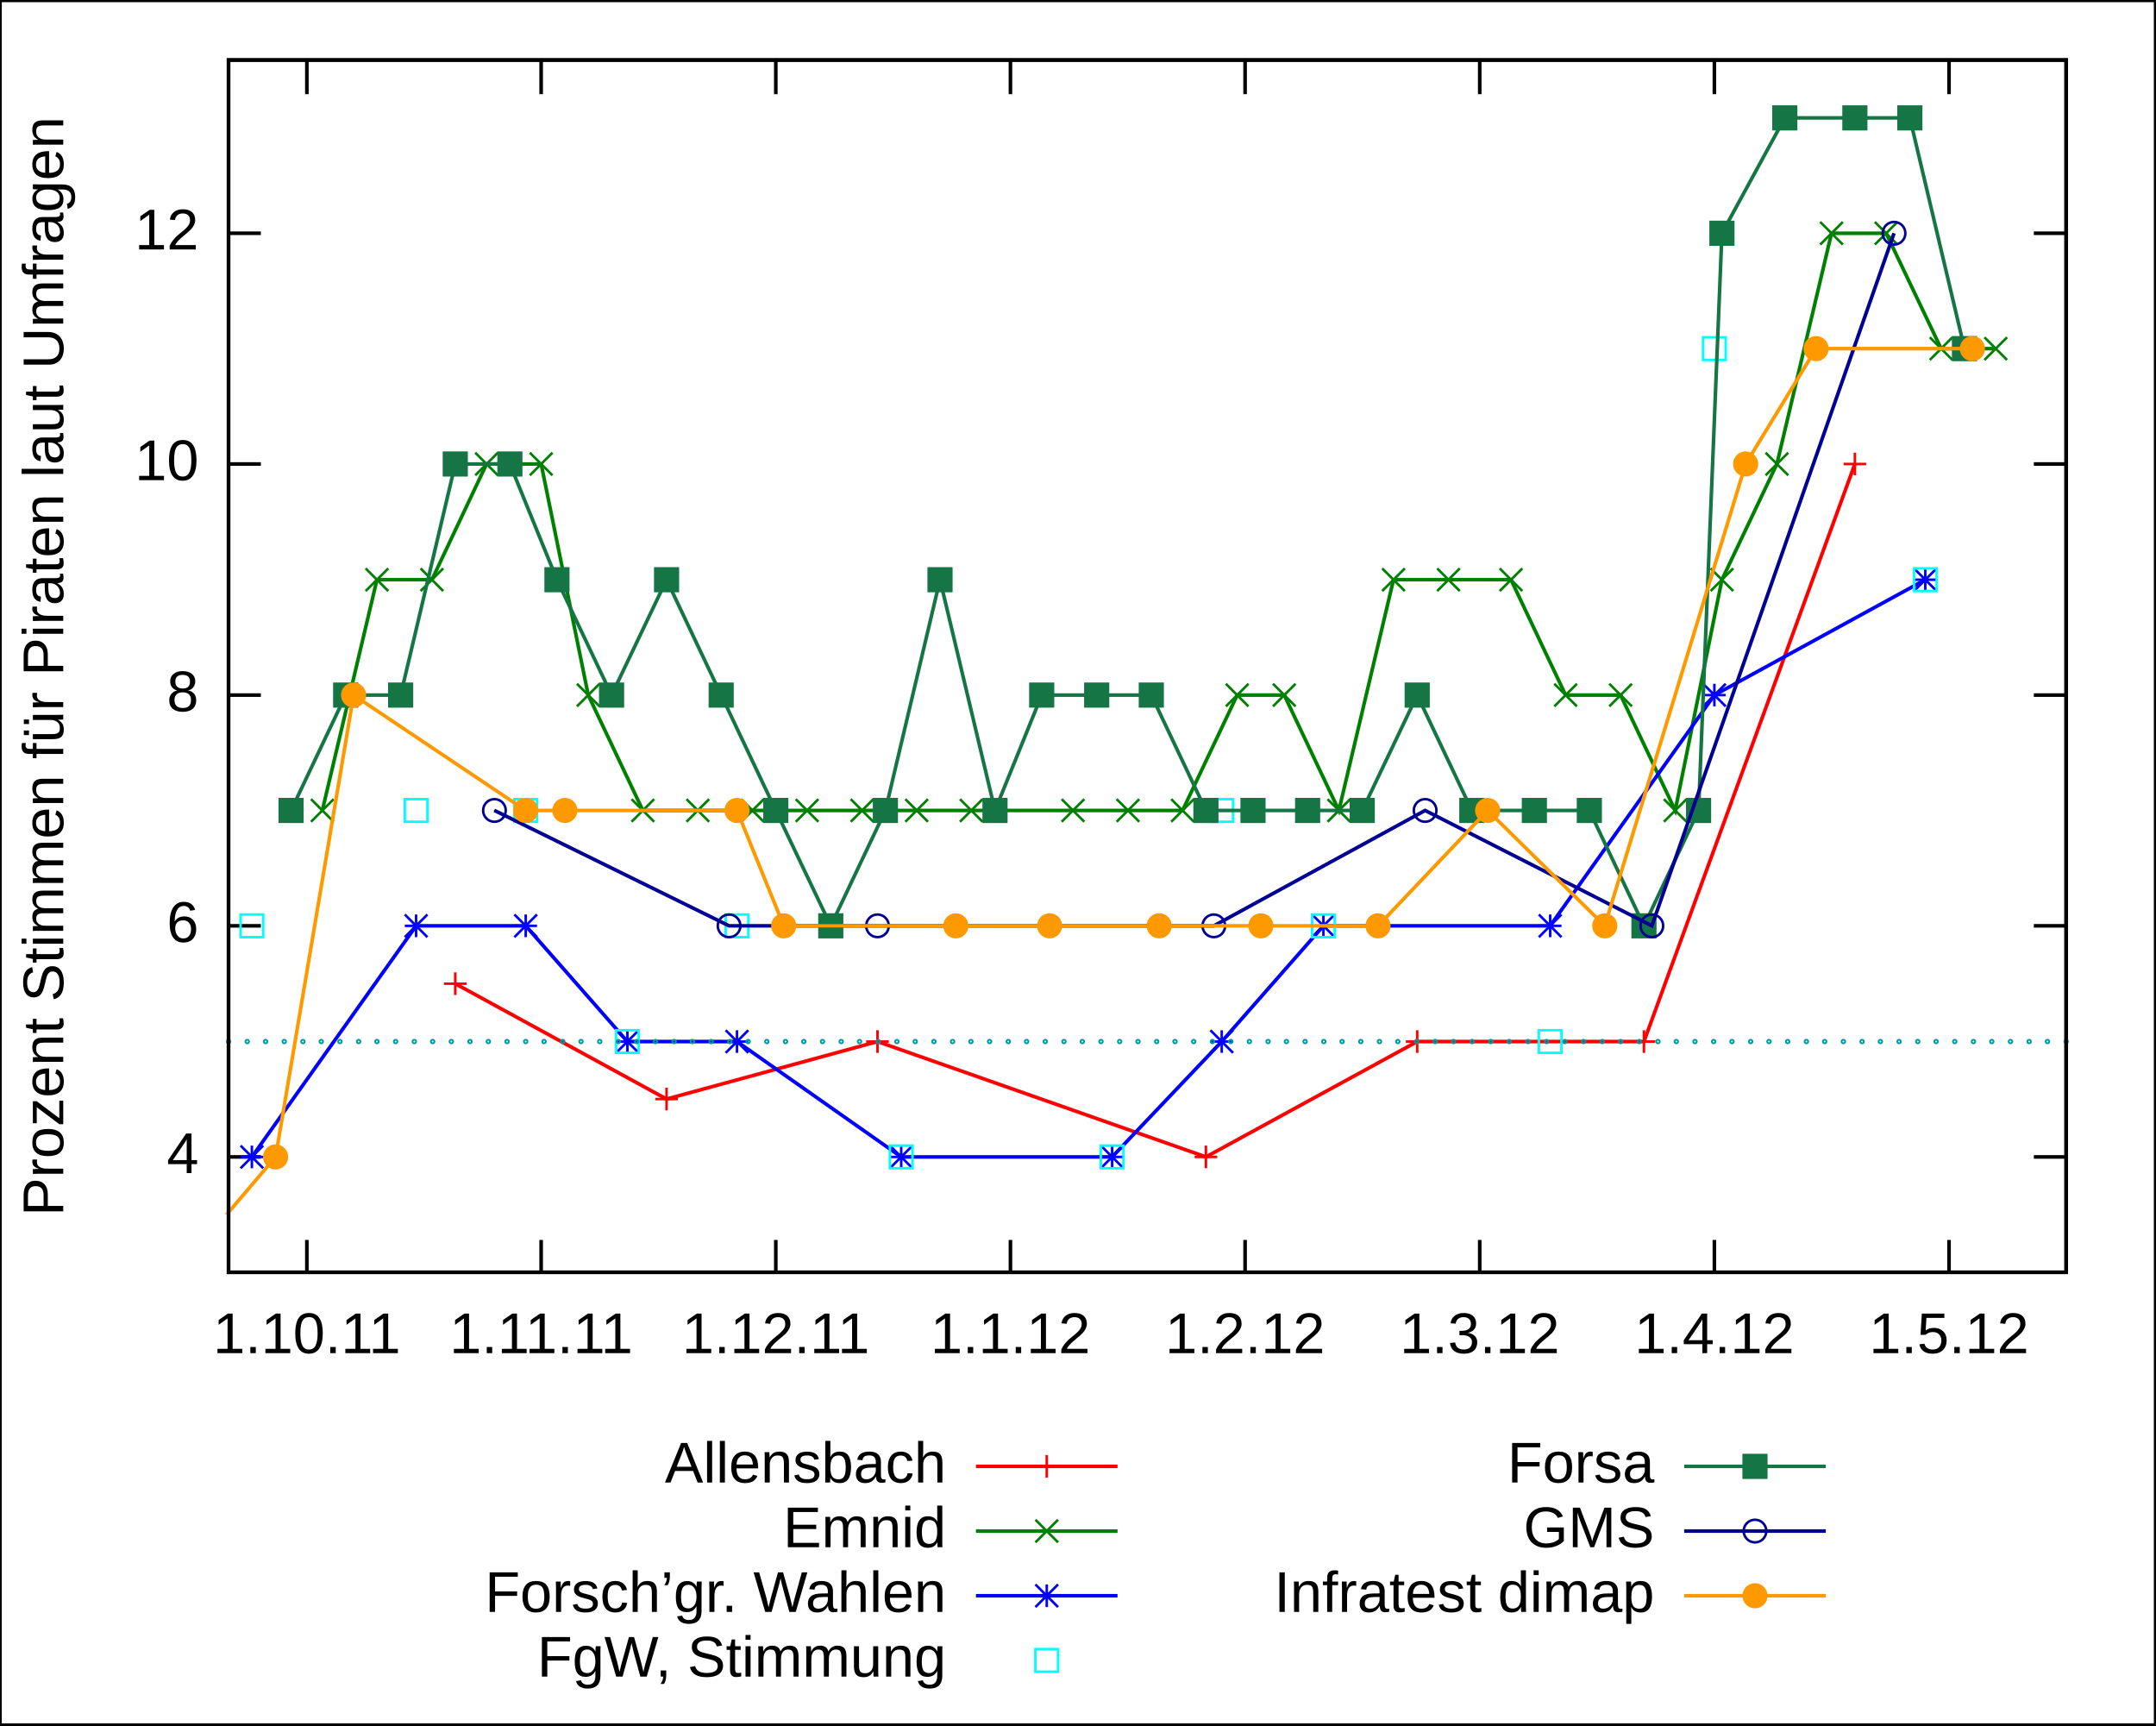
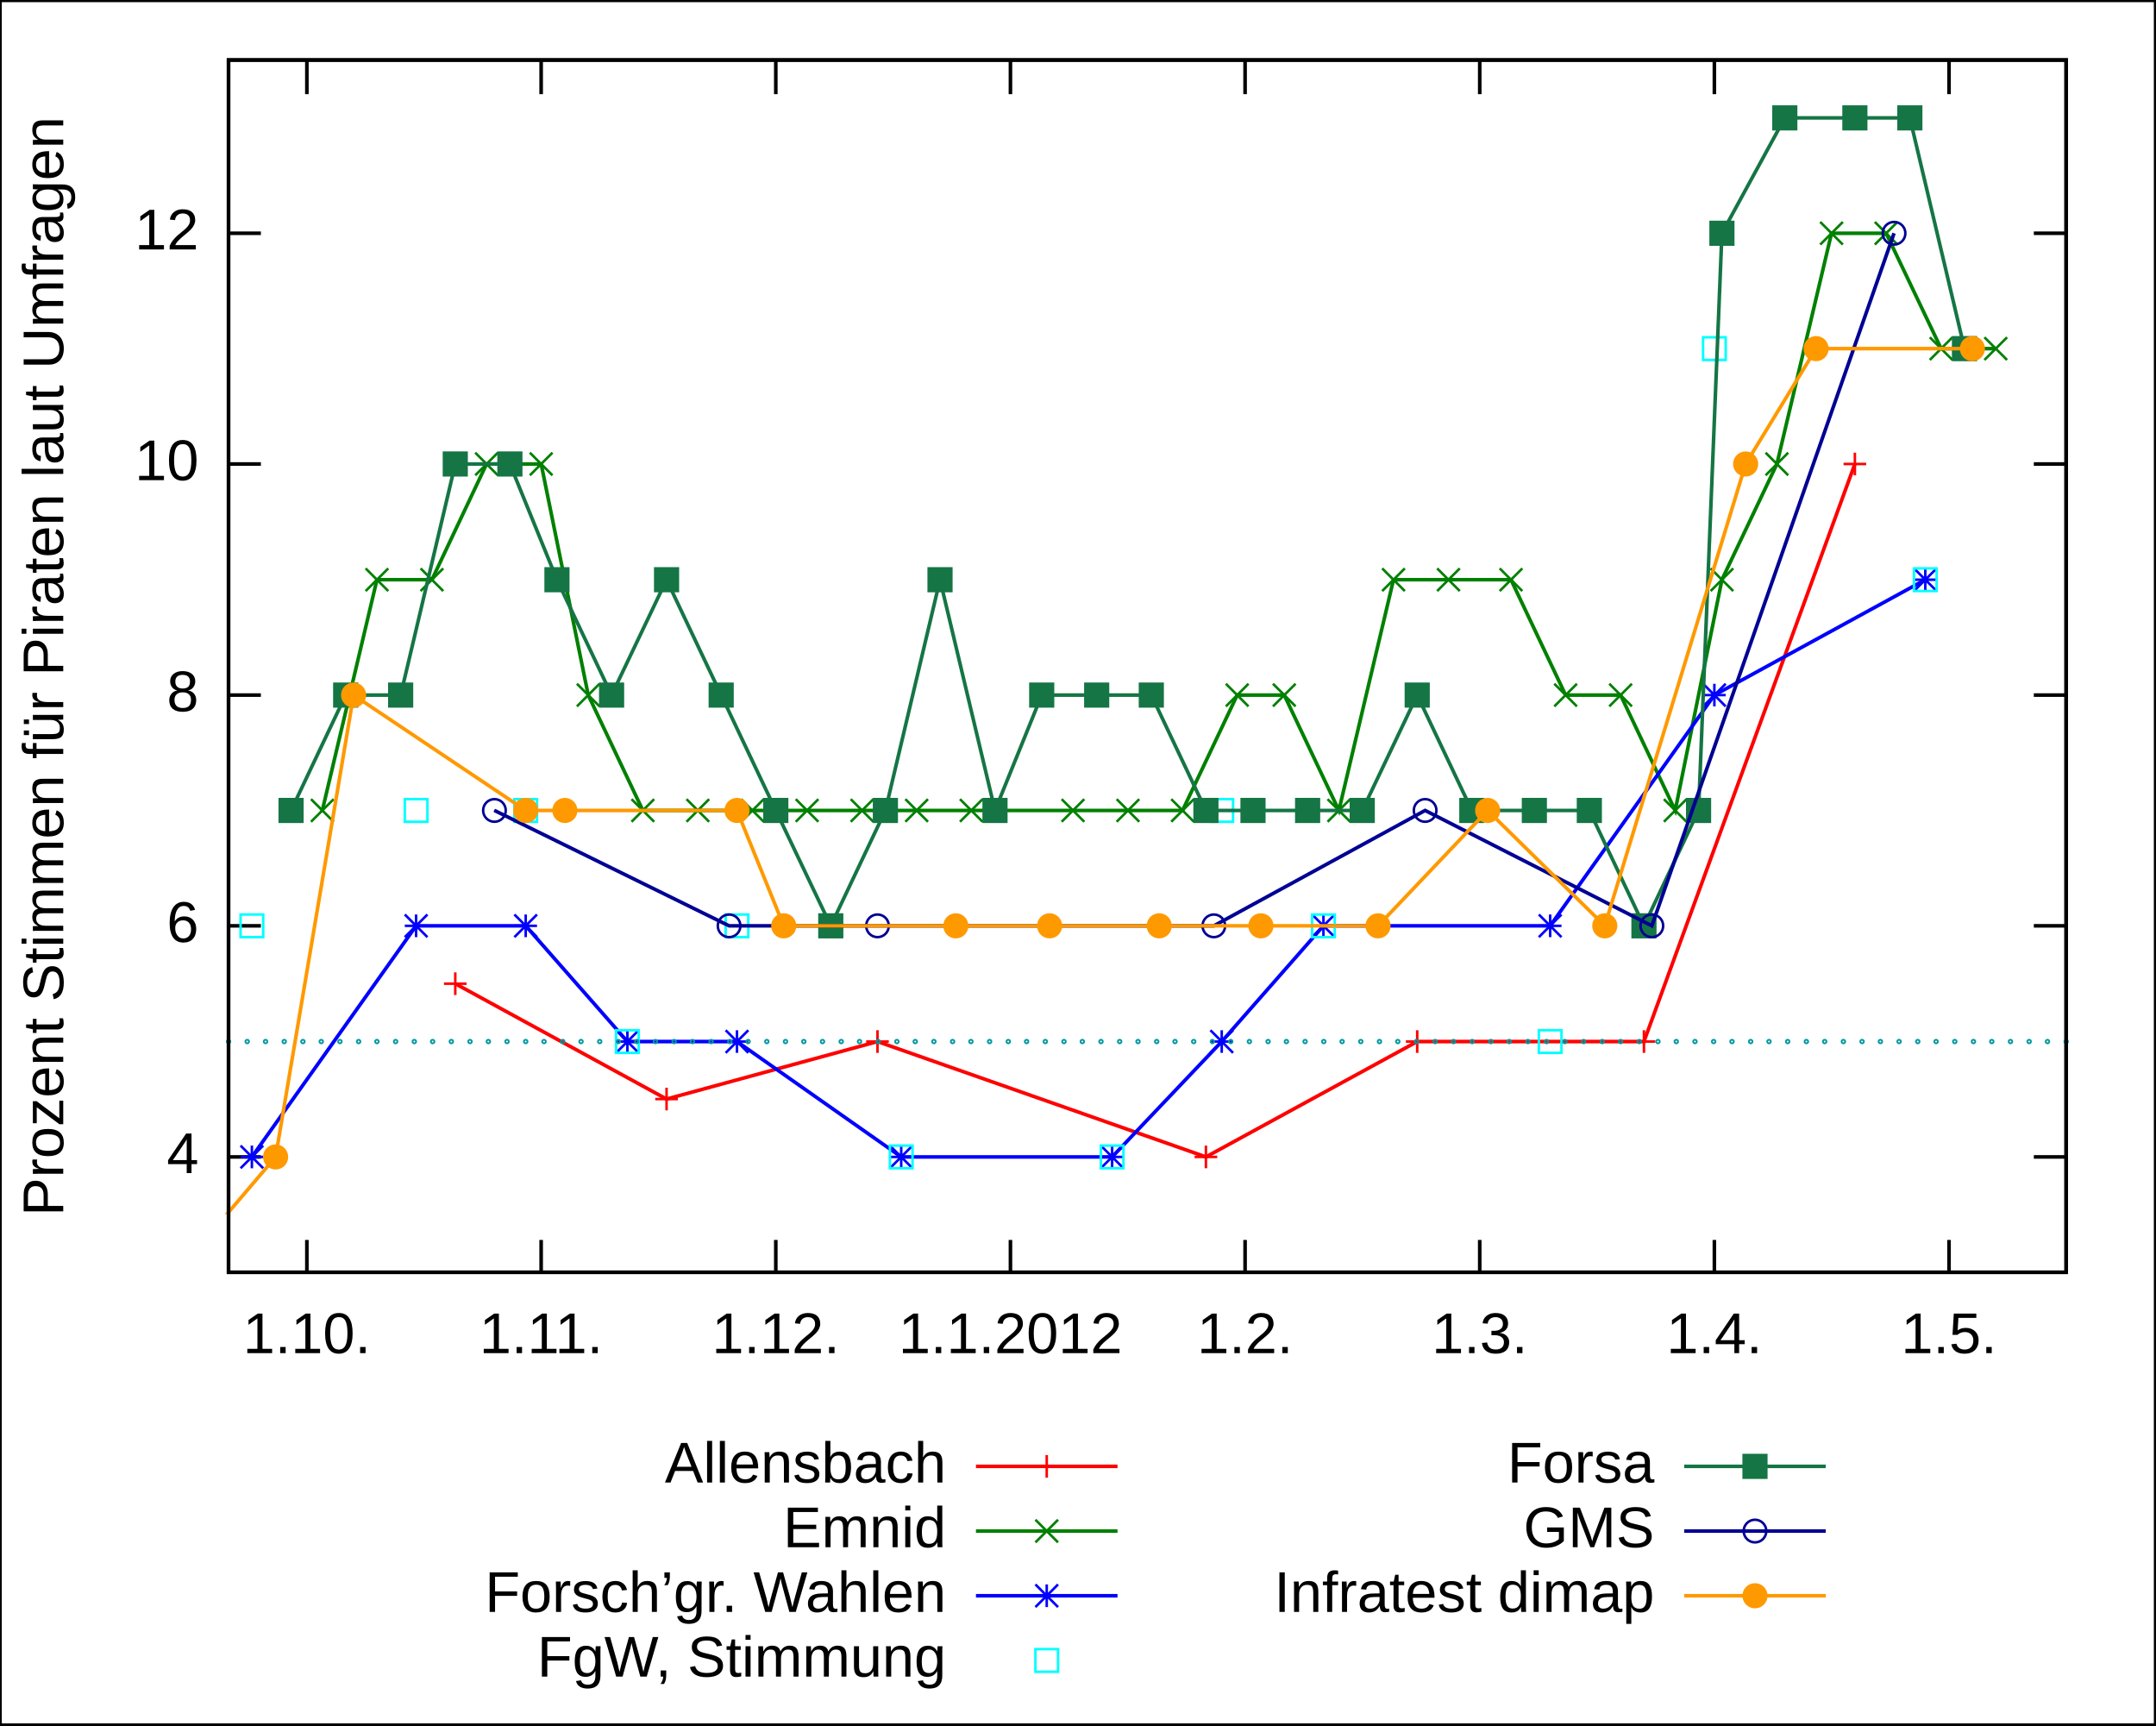
<svg xmlns="http://www.w3.org/2000/svg" xmlns:xlink="http://www.w3.org/1999/xlink" width="600" height="480" viewBox="0 0 600 480">
  <g id="gnuplot_canvas">
    <rect x="0" y="0" width="600" height="480" fill="none" />
    <defs>
      <circle id="gpDot" r="0.5" stroke-width="0.5" />
      <path id="gpPt0" stroke-width="0.222" stroke="currentColor" d="M-1,0 h2 M0,-1 v2" />
      <path id="gpPt1" stroke-width="0.222" stroke="currentColor" d="M-1,-1 L1,1 M1,-1 L-1,1" />
      <path id="gpPt2" stroke-width="0.222" stroke="currentColor" d="M-1,0 L1,0 M0,-1 L0,1 M-1,-1 L1,1 M-1,1 L1,-1" />
      <rect id="gpPt3" stroke-width="0.222" stroke="currentColor" x="-1" y="-1" width="2" height="2" />
      <rect id="gpPt4" stroke-width="0.222" stroke="currentColor" fill="currentColor" x="-1" y="-1" width="2" height="2" />
      <circle id="gpPt5" stroke-width="0.222" stroke="currentColor" cx="0" cy="0" r="1" />
      <use xlink:href="#gpPt5" id="gpPt6" fill="currentColor" stroke="none" />
      <path id="gpPt7" stroke-width="0.222" stroke="currentColor" d="M0,-1.33 L-1.33,0.67 L1.33,0.67 z" />
      <use xlink:href="#gpPt7" id="gpPt8" fill="currentColor" stroke="none" />
      <use xlink:href="#gpPt7" id="gpPt9" stroke="currentColor" transform="rotate(180)" />
      <use xlink:href="#gpPt9" id="gpPt10" fill="currentColor" stroke="none" />
      <use xlink:href="#gpPt3" id="gpPt11" stroke="currentColor" transform="rotate(45)" />
      <use xlink:href="#gpPt11" id="gpPt12" fill="currentColor" stroke="none" />
    </defs>
    <g style="fill:none; color:white; stroke:currentColor; stroke-width:1.00; stroke-linecap:butt; stroke-linejoin:miter">
</g>
    <g style="fill:none; color:black; stroke:currentColor; stroke-width:1.00; stroke-linecap:butt; stroke-linejoin:miter">
      <g style="stroke:none; shape-rendering:crispEdges">
        <polygon fill="rgb(255, 255, 255)" points="0.0,480.0 599.9,480.0 599.9,0.1 0.0,0.1 " />
      </g>
      <path stroke="black" d="M0.0,480.0 L0.0,0.1 L599.9,0.1 L599.9,480.0 L0.0,480.0 M63.6,321.9 L72.6,321.9 M575.0,321.9    L566.0,321.9  h0.01" />
      <g transform="translate(55.3,326.4)" style="stroke:none; fill:black; font-family:Arial; font-size:12.00pt; text-anchor:end">
        <text> 4</text>
      </g>
      <path d="M63.6,257.6 L72.6,257.6 M575.0,257.6 L566.0,257.6  h0.01" />
      <g transform="translate(55.3,262.1)" style="stroke:none; fill:black; font-family:Arial; font-size:12.00pt; text-anchor:end">
        <text> 6</text>
      </g>
      <path d="M63.6,193.4 L72.6,193.4 M575.0,193.4 L566.0,193.4  h0.01" />
      <g transform="translate(55.3,197.9)" style="stroke:none; fill:black; font-family:Arial; font-size:12.00pt; text-anchor:end">
        <text> 8</text>
      </g>
      <path d="M63.6,129.1 L72.6,129.1 M575.0,129.1 L566.0,129.1  h0.01" />
      <g transform="translate(55.3,133.6)" style="stroke:none; fill:black; font-family:Arial; font-size:12.00pt; text-anchor:end">
        <text> 10</text>
      </g>
      <path d="M63.6,64.9 L72.6,64.9 M575.0,64.9 L566.0,64.9  h0.01" />
      <g transform="translate(55.3,69.4)" style="stroke:none; fill:black; font-family:Arial; font-size:12.00pt; text-anchor:end">
        <text> 12</text>
      </g>
      <path d="M85.4,354.0 L85.4,345.0 M85.4,16.7 L85.4,25.7  h0.01" />
      <g transform="translate(85.4,376.5)" style="stroke:none; fill:black; font-family:Arial; font-size:12.00pt; text-anchor:middle">
-         <text>1.10.11</text>
+         <text>1.10.</text>
      </g>
      <path d="M150.6,354.0 L150.6,345.0 M150.6,16.7 L150.6,25.7  h0.01" />
      <g transform="translate(150.6,376.5)" style="stroke:none; fill:black; font-family:Arial; font-size:12.00pt; text-anchor:middle">
-         <text>1.11.11</text>
+         <text>1.11.</text>
      </g>
      <path d="M215.9,354.0 L215.9,345.0 M215.9,16.7 L215.9,25.7  h0.01" />
      <g transform="translate(215.9,376.5)" style="stroke:none; fill:black; font-family:Arial; font-size:12.00pt; text-anchor:middle">
-         <text>1.12.11</text>
+         <text>1.12.</text>
      </g>
      <path d="M281.2,354.0 L281.2,345.0 M281.2,16.7 L281.2,25.7  h0.01" />
      <g transform="translate(281.2,376.5)" style="stroke:none; fill:black; font-family:Arial; font-size:12.00pt; text-anchor:middle">
-         <text>1.1.12</text>
+         <text>1.1.2012</text>
      </g>
      <path d="M346.5,354.0 L346.5,345.0 M346.5,16.7 L346.5,25.7  h0.01" />
      <g transform="translate(346.5,376.5)" style="stroke:none; fill:black; font-family:Arial; font-size:12.00pt; text-anchor:middle">
-         <text>1.2.12</text>
+         <text>1.2.</text>
      </g>
      <path d="M411.8,354.0 L411.8,345.0 M411.8,16.7 L411.8,25.7  h0.01" />
      <g transform="translate(411.8,376.5)" style="stroke:none; fill:black; font-family:Arial; font-size:12.00pt; text-anchor:middle">
-         <text>1.3.12</text>
+         <text>1.3.</text>
      </g>
      <path d="M477.1,354.0 L477.1,345.0 M477.1,16.7 L477.1,25.7  h0.01" />
      <g transform="translate(477.1,376.5)" style="stroke:none; fill:black; font-family:Arial; font-size:12.00pt; text-anchor:middle">
-         <text>1.4.12</text>
+         <text>1.4.</text>
      </g>
      <path d="M542.4,354.0 L542.4,345.0 M542.4,16.7 L542.4,25.7  h0.01" />
      <g transform="translate(542.4,376.5)" style="stroke:none; fill:black; font-family:Arial; font-size:12.00pt; text-anchor:middle">
-         <text>1.5.12</text>
+         <text>1.5.</text>
      </g>
      <path d="M63.6,16.7 L63.6,354.0 L575.0,354.0 L575.0,16.7 L63.6,16.7 Z  h0.01" />
      <g transform="translate(17.6,185.4) rotate(270)" style="stroke:none; fill:black; font-family:Arial; font-size:12.00pt; text-anchor:middle">
        <text>Prozent Stimmen für Piraten laut Umfragen</text>
      </g>
    </g>
    <g id="gnuplot_plot_1">
      <g style="fill:none; color:red; stroke:currentColor; stroke-width:1.00; stroke-linecap:butt; stroke-linejoin:miter">
        <g transform="translate(263.3,412.5)" style="stroke:none; fill:black; font-family:Arial; font-size:12.00pt; text-anchor:end">
          <text>Allensbach</text>
        </g>
        <path d="M271.6,408.0 L311.0,408.0 M516.2,129.1 L457.5,289.8 L394.4,289.8 L335.6,321.9 L244.2,289.8 L185.5,305.8    L126.7,273.7  h0.01" />
        <use xlink:href="#gpPt0" transform="translate(516.2,129.1) scale(3.15)" />
        <use xlink:href="#gpPt0" transform="translate(457.5,289.8) scale(3.15)" />
        <use xlink:href="#gpPt0" transform="translate(394.4,289.8) scale(3.15)" />
        <use xlink:href="#gpPt0" transform="translate(335.6,321.9) scale(3.15)" />
        <use xlink:href="#gpPt0" transform="translate(244.2,289.8) scale(3.15)" />
        <use xlink:href="#gpPt0" transform="translate(185.5,305.8) scale(3.15)" />
        <use xlink:href="#gpPt0" transform="translate(126.7,273.7) scale(3.15)" />
        <use xlink:href="#gpPt0" transform="translate(291.3,408.0) scale(3.15)" />
      </g>
    </g>
    <g id="gnuplot_plot_2">
      <g style="fill:none; color:green; stroke:currentColor; stroke-width:1.00; stroke-linecap:butt; stroke-linejoin:miter">
        <g transform="translate(263.3,430.5)" style="stroke:none; fill:black; font-family:Arial; font-size:12.00pt; text-anchor:end">
          <text>Emnid</text>
        </g>
        <path d="M271.6,426.0 L311.0,426.0 M555.4,97.0 L540.2,97.0 L524.9,64.9 L509.7,64.9 L494.5,129.1 L479.2,161.3    L466.2,225.5 L451.0,193.4 L435.7,193.4 L420.5,161.3 L403.1,161.3 L387.8,161.3 L372.6,225.5 L357.4,193.4    L344.3,193.4 L329.1,225.5 L313.9,225.5 L298.6,225.5 L270.3,225.5 L255.1,225.5 L239.9,225.5 L224.6,225.5    L209.4,225.5 L194.2,225.5 L178.9,225.5 L163.7,193.4 L150.6,129.1 L135.4,129.1 L120.2,161.3 L104.9,161.3    L89.7,225.5  h0.01" />
        <use xlink:href="#gpPt1" transform="translate(555.4,97.0) scale(3.15)" />
        <use xlink:href="#gpPt1" transform="translate(540.2,97.0) scale(3.15)" />
        <use xlink:href="#gpPt1" transform="translate(524.9,64.9) scale(3.15)" />
        <use xlink:href="#gpPt1" transform="translate(509.7,64.9) scale(3.15)" />
        <use xlink:href="#gpPt1" transform="translate(494.5,129.1) scale(3.15)" />
        <use xlink:href="#gpPt1" transform="translate(479.2,161.3) scale(3.15)" />
        <use xlink:href="#gpPt1" transform="translate(466.2,225.5) scale(3.15)" />
        <use xlink:href="#gpPt1" transform="translate(451.0,193.4) scale(3.15)" />
        <use xlink:href="#gpPt1" transform="translate(435.7,193.4) scale(3.15)" />
        <use xlink:href="#gpPt1" transform="translate(420.5,161.3) scale(3.15)" />
        <use xlink:href="#gpPt1" transform="translate(403.1,161.3) scale(3.15)" />
        <use xlink:href="#gpPt1" transform="translate(387.8,161.3) scale(3.15)" />
        <use xlink:href="#gpPt1" transform="translate(372.6,225.5) scale(3.15)" />
        <use xlink:href="#gpPt1" transform="translate(357.4,193.4) scale(3.15)" />
        <use xlink:href="#gpPt1" transform="translate(344.3,193.4) scale(3.15)" />
        <use xlink:href="#gpPt1" transform="translate(329.1,225.5) scale(3.15)" />
        <use xlink:href="#gpPt1" transform="translate(313.9,225.5) scale(3.15)" />
        <use xlink:href="#gpPt1" transform="translate(298.6,225.5) scale(3.15)" />
        <use xlink:href="#gpPt1" transform="translate(270.3,225.5) scale(3.15)" />
        <use xlink:href="#gpPt1" transform="translate(255.1,225.5) scale(3.15)" />
        <use xlink:href="#gpPt1" transform="translate(239.9,225.5) scale(3.15)" />
        <use xlink:href="#gpPt1" transform="translate(224.6,225.5) scale(3.15)" />
        <use xlink:href="#gpPt1" transform="translate(209.4,225.5) scale(3.15)" />
        <use xlink:href="#gpPt1" transform="translate(194.2,225.5) scale(3.15)" />
        <use xlink:href="#gpPt1" transform="translate(178.9,225.5) scale(3.15)" />
        <use xlink:href="#gpPt1" transform="translate(163.7,193.4) scale(3.15)" />
        <use xlink:href="#gpPt1" transform="translate(150.6,129.1) scale(3.15)" />
        <use xlink:href="#gpPt1" transform="translate(135.4,129.1) scale(3.15)" />
        <use xlink:href="#gpPt1" transform="translate(120.2,161.3) scale(3.15)" />
        <use xlink:href="#gpPt1" transform="translate(104.9,161.3) scale(3.15)" />
        <use xlink:href="#gpPt1" transform="translate(89.7,225.5) scale(3.15)" />
        <use xlink:href="#gpPt1" transform="translate(291.3,426.0) scale(3.15)" />
      </g>
    </g>
    <g id="gnuplot_plot_3">
      <g style="fill:none; color:blue; stroke:currentColor; stroke-width:1.00; stroke-linecap:butt; stroke-linejoin:miter">
        <g transform="translate(263.3,448.5)" style="stroke:none; fill:black; font-family:Arial; font-size:12.00pt; text-anchor:end">
          <text>Forsch’gr. Wahlen</text>
        </g>
        <path d="M271.6,444.0 L311.0,444.0 M535.8,161.3 L477.1,193.4 L431.4,257.6 L368.3,257.6 L340.0,289.8 L309.5,321.9    L250.8,321.9 L205.1,289.8 L174.6,289.8 L146.3,257.6 L115.8,257.6 L70.1,321.9  h0.01" />
        <use xlink:href="#gpPt2" transform="translate(535.8,161.3) scale(3.15)" />
        <use xlink:href="#gpPt2" transform="translate(477.1,193.4) scale(3.15)" />
        <use xlink:href="#gpPt2" transform="translate(431.4,257.6) scale(3.15)" />
        <use xlink:href="#gpPt2" transform="translate(368.3,257.6) scale(3.15)" />
        <use xlink:href="#gpPt2" transform="translate(340.0,289.8) scale(3.15)" />
        <use xlink:href="#gpPt2" transform="translate(309.5,321.9) scale(3.15)" />
        <use xlink:href="#gpPt2" transform="translate(250.8,321.9) scale(3.15)" />
        <use xlink:href="#gpPt2" transform="translate(205.1,289.8) scale(3.15)" />
        <use xlink:href="#gpPt2" transform="translate(174.6,289.8) scale(3.15)" />
        <use xlink:href="#gpPt2" transform="translate(146.3,257.6) scale(3.15)" />
        <use xlink:href="#gpPt2" transform="translate(115.8,257.6) scale(3.15)" />
        <use xlink:href="#gpPt2" transform="translate(70.1,321.9) scale(3.15)" />
        <use xlink:href="#gpPt2" transform="translate(291.3,444.0) scale(3.15)" />
      </g>
    </g>
    <g id="gnuplot_plot_4">
      <g style="fill:none; color:cyan; stroke:currentColor; stroke-width:1.00; stroke-linecap:butt; stroke-linejoin:miter">
        <g transform="translate(263.3,466.5)" style="stroke:none; fill:black; font-family:Arial; font-size:12.00pt; text-anchor:end">
          <text>FgW, Stimmung</text>
        </g>
        <use xlink:href="#gpPt3" transform="translate(535.8,161.3) scale(3.15)" />
        <use xlink:href="#gpPt3" transform="translate(477.1,97.0) scale(3.15)" />
        <use xlink:href="#gpPt3" transform="translate(431.4,289.8) scale(3.15)" />
        <use xlink:href="#gpPt3" transform="translate(368.3,257.6) scale(3.15)" />
        <use xlink:href="#gpPt3" transform="translate(340.0,225.5) scale(3.15)" />
        <use xlink:href="#gpPt3" transform="translate(309.5,321.9) scale(3.15)" />
        <use xlink:href="#gpPt3" transform="translate(250.8,321.9) scale(3.15)" />
        <use xlink:href="#gpPt3" transform="translate(205.1,257.6) scale(3.15)" />
        <use xlink:href="#gpPt3" transform="translate(174.6,289.8) scale(3.15)" />
        <use xlink:href="#gpPt3" transform="translate(146.3,225.5) scale(3.15)" />
        <use xlink:href="#gpPt3" transform="translate(115.8,225.5) scale(3.15)" />
        <use xlink:href="#gpPt3" transform="translate(70.1,257.6) scale(3.15)" />
        <use xlink:href="#gpPt3" transform="translate(291.3,462.0) scale(3.15)" />
      </g>
    </g>
    <g id="gnuplot_plot_5">
      <g style="fill:none; color:#157545; stroke:currentColor; stroke-width:1.00; stroke-linecap:butt; stroke-linejoin:miter">
        <g transform="translate(460.4,412.5)" style="stroke:none; fill:black; font-family:Arial; font-size:12.00pt; text-anchor:end">
          <text>Forsa</text>
        </g>
        <path d="M468.7,408.0 L508.1,408.0 M546.7,97.0 L531.5,32.8 L516.2,32.8 L496.7,32.8 L479.2,64.9 L472.7,225.5    L457.5,257.6 L442.3,225.5 L427.0,225.5 L409.6,225.5 L394.4,193.4 L379.1,225.5 L363.9,225.5 L348.7,225.5    L335.6,225.5 L320.4,193.4 L305.2,193.4 L289.9,193.4 L276.9,225.5 L261.6,161.3 L246.4,225.5 L231.2,257.6    L215.9,225.5 L200.7,193.4 L185.5,161.3 L170.2,193.4 L155.0,161.3 L141.9,129.1 L126.7,129.1 L111.5,193.4    L96.2,193.4 L81.0,225.5  h0.01" />
        <use xlink:href="#gpPt4" transform="translate(546.7,97.0) scale(3.15)" />
        <use xlink:href="#gpPt4" transform="translate(531.5,32.8) scale(3.15)" />
        <use xlink:href="#gpPt4" transform="translate(516.2,32.8) scale(3.15)" />
        <use xlink:href="#gpPt4" transform="translate(496.7,32.8) scale(3.15)" />
        <use xlink:href="#gpPt4" transform="translate(479.2,64.9) scale(3.15)" />
        <use xlink:href="#gpPt4" transform="translate(472.7,225.5) scale(3.15)" />
        <use xlink:href="#gpPt4" transform="translate(457.5,257.6) scale(3.15)" />
        <use xlink:href="#gpPt4" transform="translate(442.3,225.5) scale(3.15)" />
        <use xlink:href="#gpPt4" transform="translate(427.0,225.5) scale(3.15)" />
        <use xlink:href="#gpPt4" transform="translate(409.6,225.5) scale(3.15)" />
        <use xlink:href="#gpPt4" transform="translate(394.4,193.4) scale(3.15)" />
        <use xlink:href="#gpPt4" transform="translate(379.1,225.5) scale(3.15)" />
        <use xlink:href="#gpPt4" transform="translate(363.9,225.5) scale(3.15)" />
        <use xlink:href="#gpPt4" transform="translate(348.7,225.5) scale(3.15)" />
        <use xlink:href="#gpPt4" transform="translate(335.6,225.5) scale(3.15)" />
        <use xlink:href="#gpPt4" transform="translate(320.4,193.4) scale(3.15)" />
        <use xlink:href="#gpPt4" transform="translate(305.2,193.4) scale(3.15)" />
        <use xlink:href="#gpPt4" transform="translate(289.9,193.4) scale(3.15)" />
        <use xlink:href="#gpPt4" transform="translate(276.9,225.5) scale(3.15)" />
        <use xlink:href="#gpPt4" transform="translate(261.6,161.3) scale(3.15)" />
        <use xlink:href="#gpPt4" transform="translate(246.4,225.5) scale(3.15)" />
        <use xlink:href="#gpPt4" transform="translate(231.2,257.6) scale(3.15)" />
        <use xlink:href="#gpPt4" transform="translate(215.9,225.5) scale(3.15)" />
        <use xlink:href="#gpPt4" transform="translate(200.7,193.4) scale(3.15)" />
        <use xlink:href="#gpPt4" transform="translate(185.5,161.3) scale(3.15)" />
        <use xlink:href="#gpPt4" transform="translate(170.2,193.4) scale(3.15)" />
        <use xlink:href="#gpPt4" transform="translate(155.0,161.3) scale(3.15)" />
        <use xlink:href="#gpPt4" transform="translate(141.9,129.1) scale(3.15)" />
        <use xlink:href="#gpPt4" transform="translate(126.7,129.1) scale(3.15)" />
        <use xlink:href="#gpPt4" transform="translate(111.5,193.4) scale(3.15)" />
        <use xlink:href="#gpPt4" transform="translate(96.2,193.4) scale(3.15)" />
        <use xlink:href="#gpPt4" transform="translate(81.0,225.5) scale(3.15)" />
        <use xlink:href="#gpPt4" transform="translate(488.4,408.0) scale(3.15)" />
      </g>
    </g>
    <g id="gnuplot_plot_6">
      <g style="fill:none; color:#000094; stroke:currentColor; stroke-width:1.00; stroke-linecap:butt; stroke-linejoin:miter">
        <g transform="translate(460.4,430.5)" style="stroke:none; fill:black; font-family:Arial; font-size:12.00pt; text-anchor:end">
          <text>GMS</text>
        </g>
        <path d="M468.7,426.0 L508.1,426.0 M527.1,64.9 L459.7,257.6 L396.6,225.5 L337.8,257.6 L244.2,257.6 L202.9,257.6    L137.6,225.5  h0.01" />
        <use xlink:href="#gpPt5" transform="translate(527.1,64.9) scale(3.15)" />
        <use xlink:href="#gpPt5" transform="translate(459.7,257.6) scale(3.15)" />
        <use xlink:href="#gpPt5" transform="translate(396.6,225.5) scale(3.15)" />
        <use xlink:href="#gpPt5" transform="translate(337.8,257.6) scale(3.15)" />
        <use xlink:href="#gpPt5" transform="translate(244.2,257.6) scale(3.15)" />
        <use xlink:href="#gpPt5" transform="translate(202.9,257.6) scale(3.15)" />
        <use xlink:href="#gpPt5" transform="translate(137.6,225.5) scale(3.15)" />
        <use xlink:href="#gpPt5" transform="translate(488.4,426.0) scale(3.15)" />
      </g>
    </g>
    <g id="gnuplot_plot_7">
      <g style="fill:none; color:#FF9900; stroke:currentColor; stroke-width:1.00; stroke-linecap:butt; stroke-linejoin:miter">
        <g transform="translate(460.4,448.5)" style="stroke:none; fill:black; font-family:Arial; font-size:12.00pt; text-anchor:end">
          <text>Infratest dimap</text>
        </g>
        <path d="M468.7,444.0 L508.1,444.0 M548.9,97.0 L505.4,97.0 L485.8,129.1 L446.6,257.6 L414.0,225.5 L383.5,257.6    L350.9,257.6 L322.6,257.6 L292.1,257.6 L266.0,257.6 L218.1,257.6 L205.1,225.5 L157.2,225.5 L146.3,225.5    L98.4,193.4 L76.7,321.9 L63.6,337.3  h0.01" />
        <use xlink:href="#gpPt6" transform="translate(548.9,97.0) scale(3.15)" />
        <use xlink:href="#gpPt6" transform="translate(505.4,97.0) scale(3.15)" />
        <use xlink:href="#gpPt6" transform="translate(485.8,129.1) scale(3.15)" />
        <use xlink:href="#gpPt6" transform="translate(446.6,257.6) scale(3.15)" />
        <use xlink:href="#gpPt6" transform="translate(414.0,225.5) scale(3.15)" />
        <use xlink:href="#gpPt6" transform="translate(383.5,257.6) scale(3.15)" />
        <use xlink:href="#gpPt6" transform="translate(350.9,257.6) scale(3.15)" />
        <use xlink:href="#gpPt6" transform="translate(322.6,257.6) scale(3.15)" />
        <use xlink:href="#gpPt6" transform="translate(292.1,257.6) scale(3.15)" />
        <use xlink:href="#gpPt6" transform="translate(266.0,257.6) scale(3.15)" />
        <use xlink:href="#gpPt6" transform="translate(218.1,257.6) scale(3.15)" />
        <use xlink:href="#gpPt6" transform="translate(205.1,225.5) scale(3.15)" />
        <use xlink:href="#gpPt6" transform="translate(157.2,225.5) scale(3.15)" />
        <use xlink:href="#gpPt6" transform="translate(146.3,225.5) scale(3.15)" />
        <use xlink:href="#gpPt6" transform="translate(98.4,193.4) scale(3.15)" />
        <use xlink:href="#gpPt6" transform="translate(76.7,321.9) scale(3.15)" />
        <use xlink:href="#gpPt6" transform="translate(488.4,444.0) scale(3.15)" />
      </g>
    </g>
    <g id="gnuplot_plot_8">
      <g style="fill:none; color:#0099A1; stroke:currentColor; stroke-width:1.00; stroke-linecap:butt; stroke-linejoin:miter">
        <use xlink:href="#gpDot" x="63.6" y="289.8" />
        <use xlink:href="#gpDot" x="68.8" y="289.8" />
        <use xlink:href="#gpDot" x="73.9" y="289.8" />
        <use xlink:href="#gpDot" x="79.1" y="289.8" />
        <use xlink:href="#gpDot" x="84.3" y="289.8" />
        <use xlink:href="#gpDot" x="89.4" y="289.8" />
        <use xlink:href="#gpDot" x="94.6" y="289.8" />
        <use xlink:href="#gpDot" x="99.8" y="289.8" />
        <use xlink:href="#gpDot" x="104.9" y="289.8" />
        <use xlink:href="#gpDot" x="110.1" y="289.8" />
        <use xlink:href="#gpDot" x="115.3" y="289.8" />
        <use xlink:href="#gpDot" x="120.4" y="289.8" />
        <use xlink:href="#gpDot" x="125.6" y="289.8" />
        <use xlink:href="#gpDot" x="130.8" y="289.8" />
        <use xlink:href="#gpDot" x="135.9" y="289.8" />
        <use xlink:href="#gpDot" x="141.1" y="289.8" />
        <use xlink:href="#gpDot" x="146.3" y="289.8" />
        <use xlink:href="#gpDot" x="151.4" y="289.8" />
        <use xlink:href="#gpDot" x="156.6" y="289.8" />
        <use xlink:href="#gpDot" x="161.7" y="289.8" />
        <use xlink:href="#gpDot" x="166.9" y="289.8" />
        <use xlink:href="#gpDot" x="172.1" y="289.8" />
        <use xlink:href="#gpDot" x="177.2" y="289.8" />
        <use xlink:href="#gpDot" x="182.4" y="289.8" />
        <use xlink:href="#gpDot" x="187.6" y="289.8" />
        <use xlink:href="#gpDot" x="192.7" y="289.8" />
        <use xlink:href="#gpDot" x="197.9" y="289.8" />
        <use xlink:href="#gpDot" x="203.1" y="289.8" />
        <use xlink:href="#gpDot" x="208.2" y="289.8" />
        <use xlink:href="#gpDot" x="213.4" y="289.8" />
        <use xlink:href="#gpDot" x="218.6" y="289.8" />
        <use xlink:href="#gpDot" x="223.7" y="289.8" />
        <use xlink:href="#gpDot" x="228.9" y="289.8" />
        <use xlink:href="#gpDot" x="234.1" y="289.8" />
        <use xlink:href="#gpDot" x="239.2" y="289.8" />
        <use xlink:href="#gpDot" x="244.4" y="289.8" />
        <use xlink:href="#gpDot" x="249.6" y="289.8" />
        <use xlink:href="#gpDot" x="254.7" y="289.8" />
        <use xlink:href="#gpDot" x="259.9" y="289.8" />
        <use xlink:href="#gpDot" x="265.1" y="289.8" />
        <use xlink:href="#gpDot" x="270.2" y="289.8" />
        <use xlink:href="#gpDot" x="275.4" y="289.8" />
        <use xlink:href="#gpDot" x="280.6" y="289.8" />
        <use xlink:href="#gpDot" x="285.7" y="289.8" />
        <use xlink:href="#gpDot" x="290.9" y="289.8" />
        <use xlink:href="#gpDot" x="296.1" y="289.8" />
        <use xlink:href="#gpDot" x="301.2" y="289.8" />
        <use xlink:href="#gpDot" x="306.4" y="289.8" />
        <use xlink:href="#gpDot" x="311.6" y="289.8" />
        <use xlink:href="#gpDot" x="316.7" y="289.8" />
        <use xlink:href="#gpDot" x="321.9" y="289.8" />
        <use xlink:href="#gpDot" x="327.0" y="289.8" />
        <use xlink:href="#gpDot" x="332.2" y="289.8" />
        <use xlink:href="#gpDot" x="337.4" y="289.8" />
        <use xlink:href="#gpDot" x="342.5" y="289.8" />
        <use xlink:href="#gpDot" x="347.7" y="289.8" />
        <use xlink:href="#gpDot" x="352.9" y="289.8" />
        <use xlink:href="#gpDot" x="358.0" y="289.8" />
        <use xlink:href="#gpDot" x="363.2" y="289.8" />
        <use xlink:href="#gpDot" x="368.4" y="289.8" />
        <use xlink:href="#gpDot" x="373.5" y="289.8" />
        <use xlink:href="#gpDot" x="378.7" y="289.8" />
        <use xlink:href="#gpDot" x="383.9" y="289.8" />
        <use xlink:href="#gpDot" x="389.0" y="289.8" />
        <use xlink:href="#gpDot" x="394.2" y="289.8" />
        <use xlink:href="#gpDot" x="399.4" y="289.8" />
        <use xlink:href="#gpDot" x="404.5" y="289.8" />
        <use xlink:href="#gpDot" x="409.7" y="289.8" />
        <use xlink:href="#gpDot" x="414.9" y="289.8" />
        <use xlink:href="#gpDot" x="420.0" y="289.8" />
        <use xlink:href="#gpDot" x="425.2" y="289.8" />
        <use xlink:href="#gpDot" x="430.4" y="289.8" />
        <use xlink:href="#gpDot" x="435.5" y="289.8" />
        <use xlink:href="#gpDot" x="440.7" y="289.8" />
        <use xlink:href="#gpDot" x="445.9" y="289.8" />
        <use xlink:href="#gpDot" x="451.0" y="289.8" />
        <use xlink:href="#gpDot" x="456.2" y="289.8" />
        <use xlink:href="#gpDot" x="461.4" y="289.8" />
        <use xlink:href="#gpDot" x="466.5" y="289.8" />
        <use xlink:href="#gpDot" x="471.7" y="289.8" />
        <use xlink:href="#gpDot" x="476.9" y="289.8" />
        <use xlink:href="#gpDot" x="482.0" y="289.8" />
        <use xlink:href="#gpDot" x="487.2" y="289.8" />
        <use xlink:href="#gpDot" x="492.3" y="289.8" />
        <use xlink:href="#gpDot" x="497.5" y="289.8" />
        <use xlink:href="#gpDot" x="502.7" y="289.8" />
        <use xlink:href="#gpDot" x="507.8" y="289.8" />
        <use xlink:href="#gpDot" x="513.0" y="289.8" />
        <use xlink:href="#gpDot" x="518.2" y="289.8" />
        <use xlink:href="#gpDot" x="523.3" y="289.8" />
        <use xlink:href="#gpDot" x="528.5" y="289.8" />
        <use xlink:href="#gpDot" x="533.7" y="289.8" />
        <use xlink:href="#gpDot" x="538.8" y="289.8" />
        <use xlink:href="#gpDot" x="544.0" y="289.8" />
        <use xlink:href="#gpDot" x="549.2" y="289.8" />
        <use xlink:href="#gpDot" x="554.3" y="289.8" />
        <use xlink:href="#gpDot" x="559.5" y="289.8" />
        <use xlink:href="#gpDot" x="564.7" y="289.8" />
        <use xlink:href="#gpDot" x="569.8" y="289.8" />
        <use xlink:href="#gpDot" x="575.0" y="289.8" />
      </g>
    </g>
    <g style="fill:none; color:black; stroke:currentColor; stroke-width:1.00; stroke-linecap:butt; stroke-linejoin:miter">
      <path d="M63.6,16.7 L63.6,354.0 L575.0,354.0 L575.0,16.7 L63.6,16.7 Z  h0.01" />
    </g>
  </g>
</svg>
